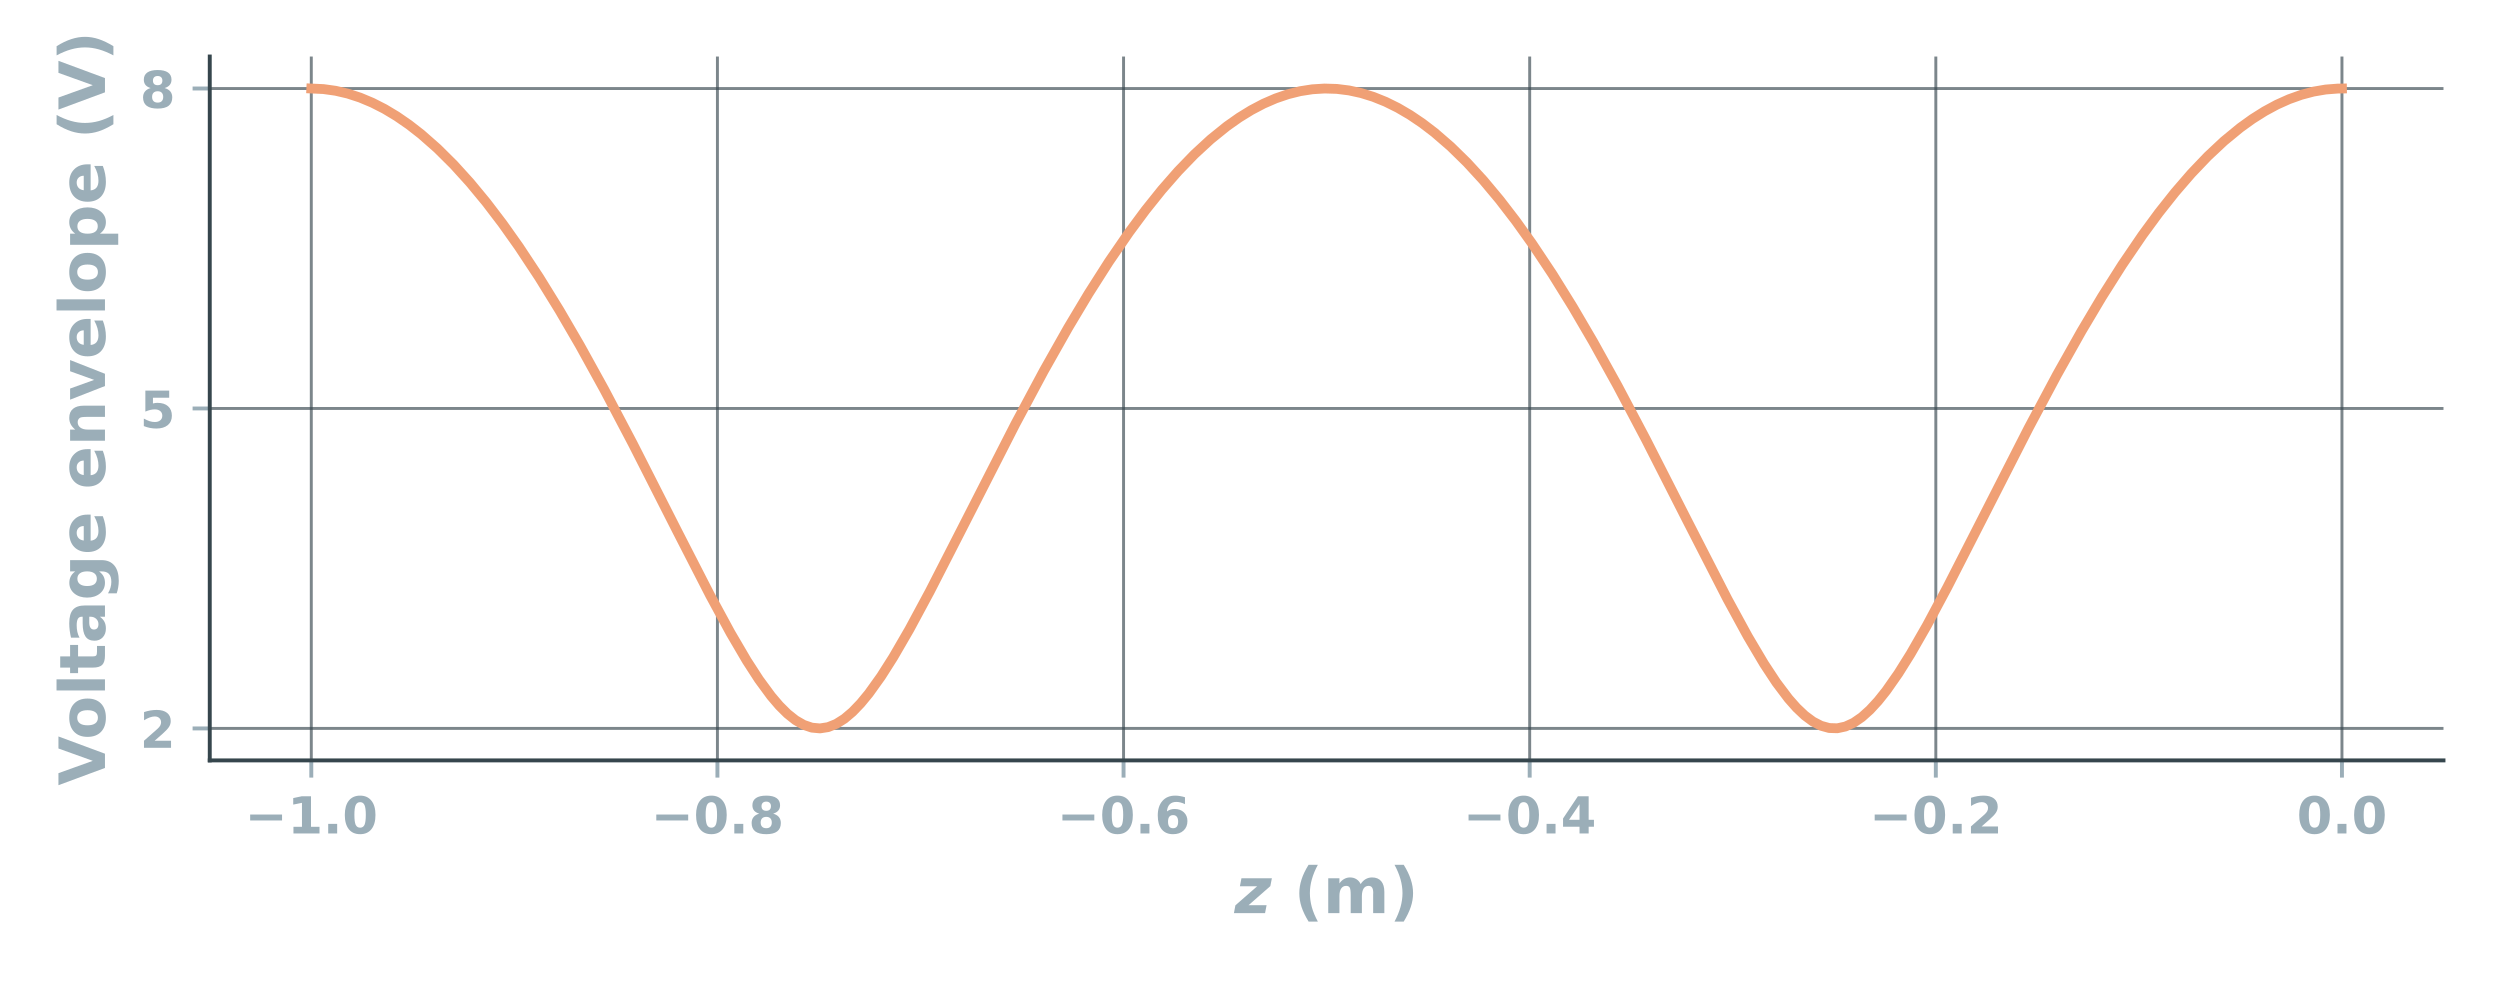
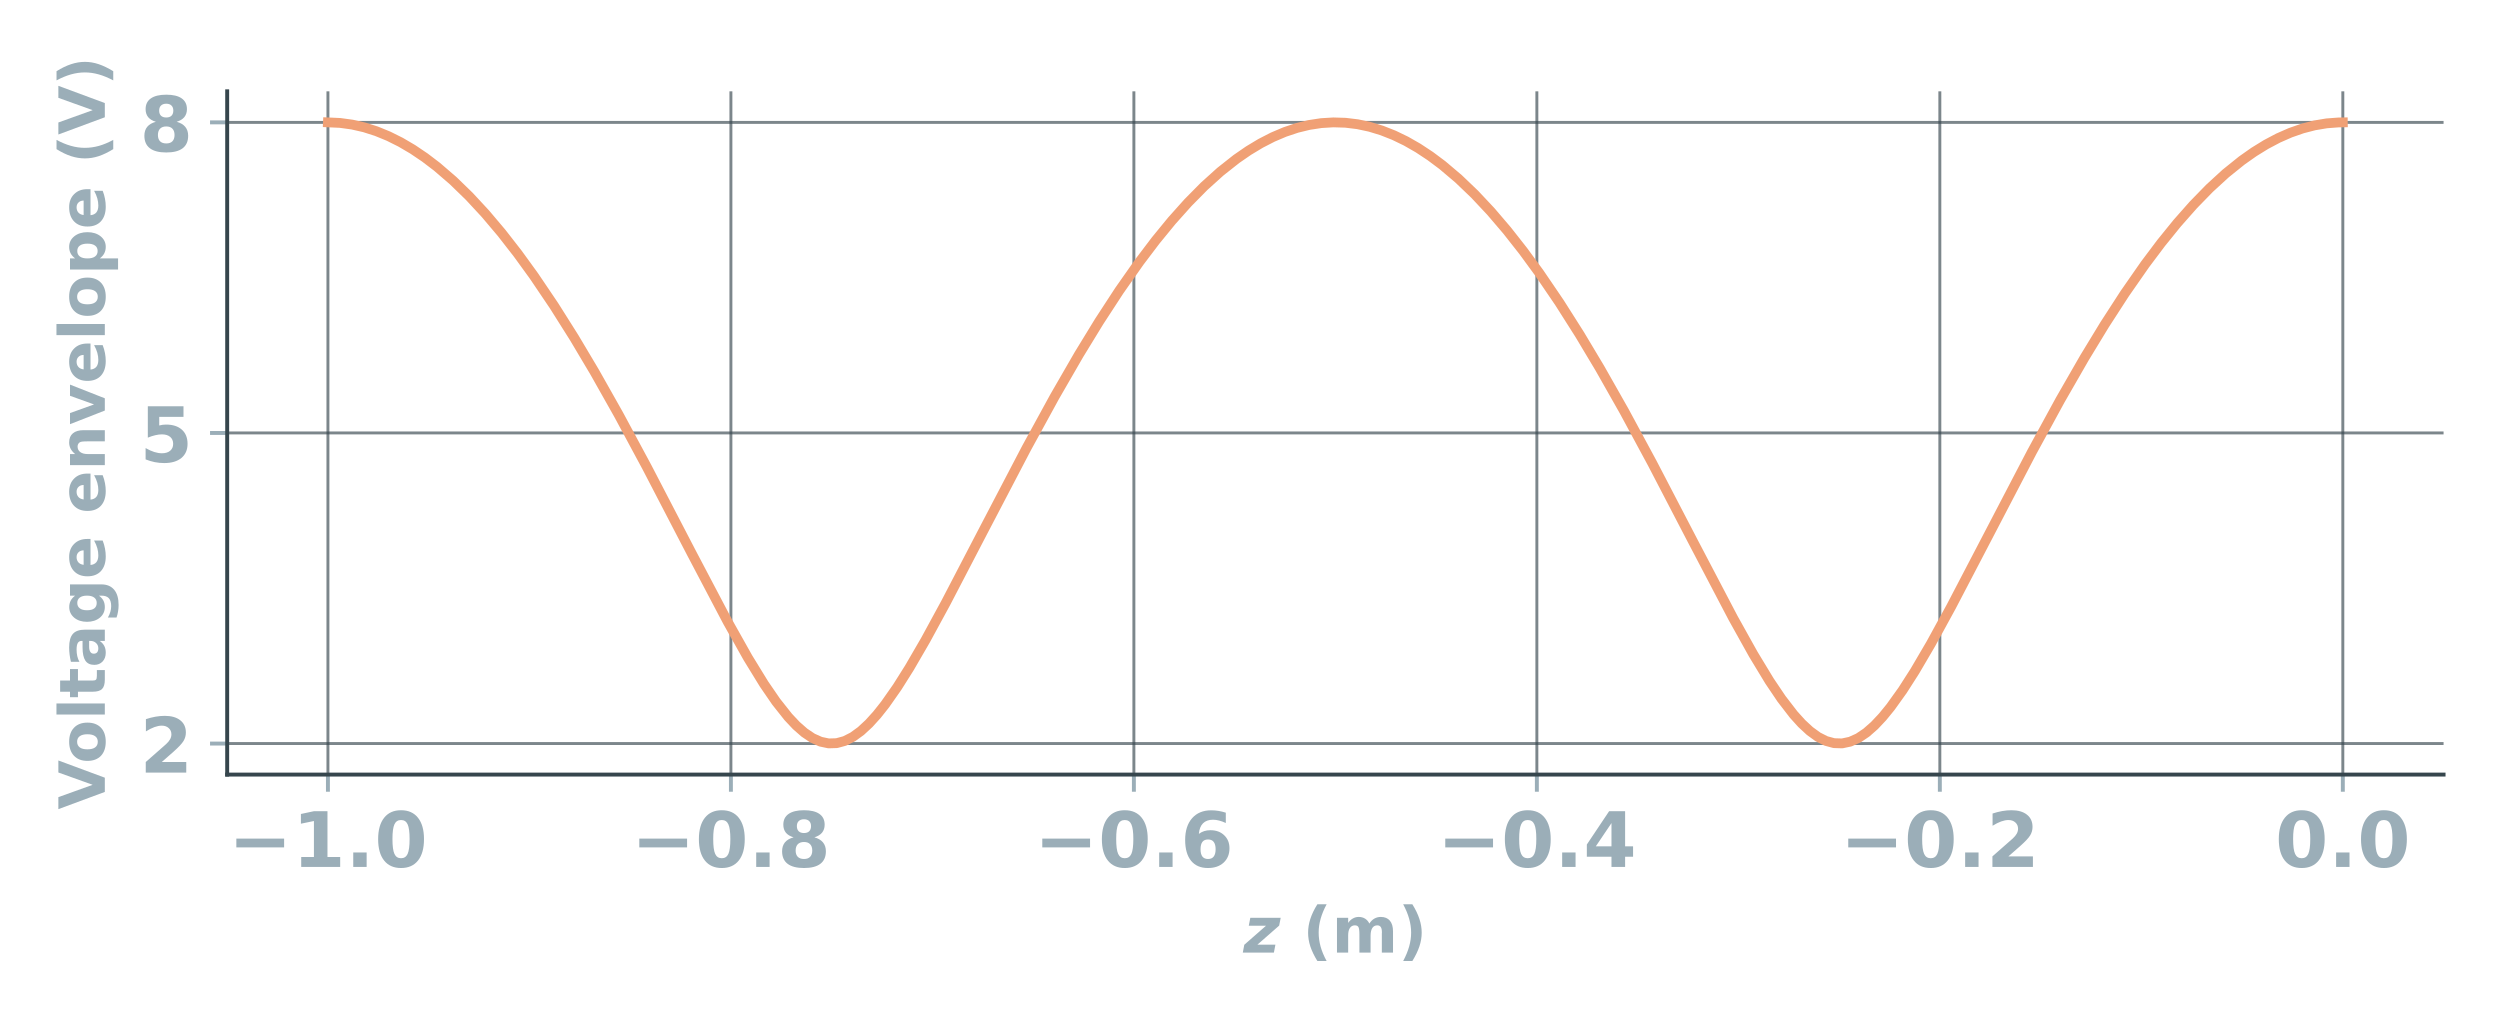
- <svg xmlns="http://www.w3.org/2000/svg" xmlns:xlink="http://www.w3.org/1999/xlink" width="509.595pt" height="200.921pt" viewBox="0 0 509.595 200.921" version="1.1">
+ <svg xmlns="http://www.w3.org/2000/svg" xmlns:xlink="http://www.w3.org/1999/xlink" width="510.333pt" height="209.24pt" viewBox="0 0 510.333 209.24" version="1.1">
  <defs>
    <style type="text/css">*{stroke-linejoin: round; stroke-linecap: butt}</style>
  </defs>
  <g id="figure_1">
    <g id="patch_1">
-       <path d="M 0 200.921  L 509.595 200.921  L 509.595 0  L 0 0  L 0 200.921  z " style="fill: none" />
+       <path d="M 0 209.24  L 510.333 209.24  L 510.333 -0  L 0 -0  L 0 209.24  z " style="fill: none" />
    </g>
    <g id="axes_1">
      <g id="patch_2">
-         <path d="M 42.757 154.998  L 498.075 154.998  L 498.075 11.52  L 42.757 11.52  L 42.757 154.998  z " style="fill: none" />
+         <path d="M 46.375 158.117  L 498.813 158.117  L 498.813 18.64  L 46.375 18.64  L 46.375 158.117  z " style="fill: none" />
      </g>
      <g id="matplotlib.axis_1">
        <g id="xtick_1">
          <g id="line2d_1">
-             <path d="M 63.453 154.998  L 63.453 11.52  " clip-path="url(#pb8aa31e30d)" style="fill: none; stroke: #36464d; stroke-opacity: 0.65; stroke-width: 0.6; stroke-linecap: square" />
+             <path d="M 66.941 158.117  L 66.941 18.64  " clip-path="url(#p18293a8f05)" style="fill: none; stroke: #36464d; stroke-opacity: 0.65; stroke-width: 0.6; stroke-linecap: square" />
          </g>
          <g id="line2d_2">
            <defs>
              <path id="mcb0a46b92f" d="M 0 0  L 0 3.5  " style="stroke: #9baeb8; stroke-width: 0.8" />
            </defs>
            <g>
-               <use xlink:href="#mcb0a46b92f" x="63.453" y="154.998" style="fill: #9baeb8; stroke: #9baeb8; stroke-width: 0.8" />
+               <use xlink:href="#mcb0a46b92f" x="66.941" y="158.117" style="fill: #9baeb8; stroke: #9baeb8; stroke-width: 0.8" />
            </g>
          </g>
          <g id="text_1">
-             <text style="font-weight: 700; font-size: 10.4px; font-family: 'DejaVu Sans'; text-anchor: middle; fill: #9baeb8" x="63.453" y="169.899" transform="rotate(-0 63.4534 169.8992)">−1.0</text>
+             <text style="font-weight: 700; font-size: 15.6px; font-family: 'DejaVu Sans'; text-anchor: middle; fill: #9baeb8" x="66.941" y="176.97" transform="rotate(-0 66.94055 176.9696)">−1.0</text>
          </g>
        </g>
        <g id="xtick_2">
          <g id="line2d_3">
-             <path d="M 146.238 154.998  L 146.238 11.52  " clip-path="url(#pb8aa31e30d)" style="fill: none; stroke: #36464d; stroke-opacity: 0.65; stroke-width: 0.6; stroke-linecap: square" />
+             <path d="M 149.202 158.117  L 149.202 18.64  " clip-path="url(#p18293a8f05)" style="fill: none; stroke: #36464d; stroke-opacity: 0.65; stroke-width: 0.6; stroke-linecap: square" />
          </g>
          <g id="line2d_4">
            <g>
-               <use xlink:href="#mcb0a46b92f" x="146.238" y="154.998" style="fill: #9baeb8; stroke: #9baeb8; stroke-width: 0.8" />
+               <use xlink:href="#mcb0a46b92f" x="149.202" y="158.117" style="fill: #9baeb8; stroke: #9baeb8; stroke-width: 0.8" />
            </g>
          </g>
          <g id="text_2">
-             <text style="font-weight: 700; font-size: 10.4px; font-family: 'DejaVu Sans'; text-anchor: middle; fill: #9baeb8" x="146.238" y="169.899" transform="rotate(-0 146.2384 169.8992)">−0.8</text>
+             <text style="font-weight: 700; font-size: 15.6px; font-family: 'DejaVu Sans'; text-anchor: middle; fill: #9baeb8" x="149.202" y="176.97" transform="rotate(-0 149.2019 176.9696)">−0.8</text>
          </g>
        </g>
        <g id="xtick_3">
          <g id="line2d_5">
-             <path d="M 229.023 154.998  L 229.023 11.52  " clip-path="url(#pb8aa31e30d)" style="fill: none; stroke: #36464d; stroke-opacity: 0.65; stroke-width: 0.6; stroke-linecap: square" />
+             <path d="M 231.463 158.117  L 231.463 18.64  " clip-path="url(#p18293a8f05)" style="fill: none; stroke: #36464d; stroke-opacity: 0.65; stroke-width: 0.6; stroke-linecap: square" />
          </g>
          <g id="line2d_6">
            <g>
-               <use xlink:href="#mcb0a46b92f" x="229.023" y="154.998" style="fill: #9baeb8; stroke: #9baeb8; stroke-width: 0.8" />
+               <use xlink:href="#mcb0a46b92f" x="231.463" y="158.117" style="fill: #9baeb8; stroke: #9baeb8; stroke-width: 0.8" />
            </g>
          </g>
          <g id="text_3">
-             <text style="font-weight: 700; font-size: 10.4px; font-family: 'DejaVu Sans'; text-anchor: middle; fill: #9baeb8" x="229.023" y="169.899" transform="rotate(-0 229.0235 169.8992)">−0.6</text>
+             <text style="font-weight: 700; font-size: 15.6px; font-family: 'DejaVu Sans'; text-anchor: middle; fill: #9baeb8" x="231.463" y="176.97" transform="rotate(-0 231.4633 176.9696)">−0.6</text>
          </g>
        </g>
        <g id="xtick_4">
          <g id="line2d_7">
-             <path d="M 311.808 154.998  L 311.808 11.52  " clip-path="url(#pb8aa31e30d)" style="fill: none; stroke: #36464d; stroke-opacity: 0.65; stroke-width: 0.6; stroke-linecap: square" />
+             <path d="M 313.725 158.117  L 313.725 18.64  " clip-path="url(#p18293a8f05)" style="fill: none; stroke: #36464d; stroke-opacity: 0.65; stroke-width: 0.6; stroke-linecap: square" />
          </g>
          <g id="line2d_8">
            <g>
-               <use xlink:href="#mcb0a46b92f" x="311.808" y="154.998" style="fill: #9baeb8; stroke: #9baeb8; stroke-width: 0.8" />
+               <use xlink:href="#mcb0a46b92f" x="313.725" y="158.117" style="fill: #9baeb8; stroke: #9baeb8; stroke-width: 0.8" />
            </g>
          </g>
          <g id="text_4">
-             <text style="font-weight: 700; font-size: 10.4px; font-family: 'DejaVu Sans'; text-anchor: middle; fill: #9baeb8" x="311.808" y="169.899" transform="rotate(-0 311.8085 169.8992)">−0.4</text>
+             <text style="font-weight: 700; font-size: 15.6px; font-family: 'DejaVu Sans'; text-anchor: middle; fill: #9baeb8" x="313.725" y="176.97" transform="rotate(-0 313.7247 176.9696)">−0.4</text>
          </g>
        </g>
        <g id="xtick_5">
          <g id="line2d_9">
-             <path d="M 394.594 154.998  L 394.594 11.52  " clip-path="url(#pb8aa31e30d)" style="fill: none; stroke: #36464d; stroke-opacity: 0.65; stroke-width: 0.6; stroke-linecap: square" />
+             <path d="M 395.986 158.117  L 395.986 18.64  " clip-path="url(#p18293a8f05)" style="fill: none; stroke: #36464d; stroke-opacity: 0.65; stroke-width: 0.6; stroke-linecap: square" />
          </g>
          <g id="line2d_10">
            <g>
-               <use xlink:href="#mcb0a46b92f" x="394.594" y="154.998" style="fill: #9baeb8; stroke: #9baeb8; stroke-width: 0.8" />
+               <use xlink:href="#mcb0a46b92f" x="395.986" y="158.117" style="fill: #9baeb8; stroke: #9baeb8; stroke-width: 0.8" />
            </g>
          </g>
          <g id="text_5">
-             <text style="font-weight: 700; font-size: 10.4px; font-family: 'DejaVu Sans'; text-anchor: middle; fill: #9baeb8" x="394.594" y="169.899" transform="rotate(-0 394.5935 169.8992)">−0.2</text>
+             <text style="font-weight: 700; font-size: 15.6px; font-family: 'DejaVu Sans'; text-anchor: middle; fill: #9baeb8" x="395.986" y="176.97" transform="rotate(-0 395.9861 176.9696)">−0.2</text>
          </g>
        </g>
        <g id="xtick_6">
          <g id="line2d_11">
-             <path d="M 477.379 154.998  L 477.379 11.52  " clip-path="url(#pb8aa31e30d)" style="fill: none; stroke: #36464d; stroke-opacity: 0.65; stroke-width: 0.6; stroke-linecap: square" />
+             <path d="M 478.248 158.117  L 478.248 18.64  " clip-path="url(#p18293a8f05)" style="fill: none; stroke: #36464d; stroke-opacity: 0.65; stroke-width: 0.6; stroke-linecap: square" />
          </g>
          <g id="line2d_12">
            <g>
-               <use xlink:href="#mcb0a46b92f" x="477.379" y="154.998" style="fill: #9baeb8; stroke: #9baeb8; stroke-width: 0.8" />
+               <use xlink:href="#mcb0a46b92f" x="478.248" y="158.117" style="fill: #9baeb8; stroke: #9baeb8; stroke-width: 0.8" />
            </g>
          </g>
          <g id="text_6">
-             <text style="font-weight: 700; font-size: 10.4px; font-family: 'DejaVu Sans'; text-anchor: middle; fill: #9baeb8" x="477.379" y="169.899" transform="rotate(-0 477.3785 169.8992)">0.0</text>
+             <text style="font-weight: 700; font-size: 15.6px; font-family: 'DejaVu Sans'; text-anchor: middle; fill: #9baeb8" x="478.248" y="176.97" transform="rotate(-0 478.2475 176.9696)">0.0</text>
          </g>
        </g>
        <g id="text_7">
-           <g style="fill: #9baeb8" transform="translate(251.631 186.2777)">
+           <g style="fill: #9baeb8" transform="translate(253.809 194.5973)">
            <text>
              <tspan x="0" y="-0.141" style="font-style: oblique; font-weight: 700; font-size: 13px; font-family: 'DejaVu Sans'; fill: #9baeb8">z</tspan>
              <tspan x="7.566" y="-0.141" style="font-weight: 700; font-size: 13px; font-family: 'DejaVu Sans'; fill: #9baeb8"> </tspan>
              <tspan x="12.092" y="-0.141" style="font-weight: 700; font-size: 13px; font-family: 'DejaVu Sans'; fill: #9baeb8">(</tspan>
              <tspan x="18.034" y="-0.141" style="font-weight: 700; font-size: 13px; font-family: 'DejaVu Sans'; fill: #9baeb8">m</tspan>
              <tspan x="31.58" y="-0.141" style="font-weight: 700; font-size: 13px; font-family: 'DejaVu Sans'; fill: #9baeb8">)</tspan>
            </text>
          </g>
        </g>
      </g>
      <g id="matplotlib.axis_2">
        <g id="ytick_1">
          <g id="line2d_13">
-             <path d="M 42.757 148.479  L 498.075 148.479  " clip-path="url(#pb8aa31e30d)" style="fill: none; stroke: #36464d; stroke-opacity: 0.65; stroke-width: 0.6; stroke-linecap: square" />
+             <path d="M 46.375 151.781  L 498.813 151.781  " clip-path="url(#p18293a8f05)" style="fill: none; stroke: #36464d; stroke-opacity: 0.65; stroke-width: 0.6; stroke-linecap: square" />
          </g>
          <g id="line2d_14">
            <defs>
              <path id="m77ee733710" d="M 0 0  L -3.5 0  " style="stroke: #9baeb8; stroke-width: 0.8" />
            </defs>
            <g>
-               <use xlink:href="#m77ee733710" x="42.757" y="148.479" style="fill: #9baeb8; stroke: #9baeb8; stroke-width: 0.8" />
+               <use xlink:href="#m77ee733710" x="46.375" y="151.781" style="fill: #9baeb8; stroke: #9baeb8; stroke-width: 0.8" />
            </g>
          </g>
          <g id="text_8">
-             <text style="font-weight: 700; font-size: 10.4px; font-family: 'DejaVu Sans'; text-anchor: end; fill: #9baeb8" x="35.757" y="152.43" transform="rotate(-0 35.75714 152.43)">2</text>
+             <text style="font-weight: 700; font-size: 15.6px; font-family: 'DejaVu Sans'; text-anchor: end; fill: #9baeb8" x="39.375" y="157.707" transform="rotate(-0 39.3752 157.7067)">2</text>
          </g>
        </g>
        <g id="ytick_2">
          <g id="line2d_15">
-             <path d="M 42.757 83.26  L 498.075 83.26  " clip-path="url(#pb8aa31e30d)" style="fill: none; stroke: #36464d; stroke-opacity: 0.65; stroke-width: 0.6; stroke-linecap: square" />
+             <path d="M 46.375 88.38  L 498.813 88.38  " clip-path="url(#p18293a8f05)" style="fill: none; stroke: #36464d; stroke-opacity: 0.65; stroke-width: 0.6; stroke-linecap: square" />
          </g>
          <g id="line2d_16">
            <g>
-               <use xlink:href="#m77ee733710" x="42.757" y="83.26" style="fill: #9baeb8; stroke: #9baeb8; stroke-width: 0.8" />
+               <use xlink:href="#m77ee733710" x="46.375" y="88.38" style="fill: #9baeb8; stroke: #9baeb8; stroke-width: 0.8" />
            </g>
          </g>
          <g id="text_9">
-             <text style="font-weight: 700; font-size: 10.4px; font-family: 'DejaVu Sans'; text-anchor: end; fill: #9baeb8" x="35.757" y="87.211" transform="rotate(-0 35.75714 87.21122)">5</text>
+             <text style="font-weight: 700; font-size: 15.6px; font-family: 'DejaVu Sans'; text-anchor: end; fill: #9baeb8" x="39.375" y="94.306" transform="rotate(-0 39.3752 94.30618)">5</text>
          </g>
        </g>
        <g id="ytick_3">
          <g id="line2d_17">
-             <path d="M 42.757 18.042  L 498.075 18.042  " clip-path="url(#pb8aa31e30d)" style="fill: none; stroke: #36464d; stroke-opacity: 0.65; stroke-width: 0.6; stroke-linecap: square" />
+             <path d="M 46.375 24.98  L 498.813 24.98  " clip-path="url(#p18293a8f05)" style="fill: none; stroke: #36464d; stroke-opacity: 0.65; stroke-width: 0.6; stroke-linecap: square" />
          </g>
          <g id="line2d_18">
            <g>
-               <use xlink:href="#m77ee733710" x="42.757" y="18.042" style="fill: #9baeb8; stroke: #9baeb8; stroke-width: 0.8" />
+               <use xlink:href="#m77ee733710" x="46.375" y="24.98" style="fill: #9baeb8; stroke: #9baeb8; stroke-width: 0.8" />
            </g>
          </g>
          <g id="text_10">
-             <text style="font-weight: 700; font-size: 10.4px; font-family: 'DejaVu Sans'; text-anchor: end; fill: #9baeb8" x="35.757" y="21.992" transform="rotate(-0 35.75714 21.99249)">8</text>
+             <text style="font-weight: 700; font-size: 15.6px; font-family: 'DejaVu Sans'; text-anchor: end; fill: #9baeb8" x="39.375" y="30.906" transform="rotate(-0 39.3752 30.90567)">8</text>
          </g>
        </g>
        <g id="text_11">
-           <text style="font-weight: 700; font-size: 13px; font-family: 'DejaVu Sans'; text-anchor: middle; fill: #9baeb8" x="21.398" y="83.259" transform="rotate(-90 21.39797 83.25883)">Voltage envelope (V)</text>
+           <text style="font-weight: 700; font-size: 13px; font-family: 'DejaVu Sans'; text-anchor: middle; fill: #9baeb8" x="21.398" y="88.378" transform="rotate(-90 21.39797 88.37844)">Voltage envelope (V)</text>
        </g>
      </g>
      <g id="line2d_19">
-         <path d="M 63.453 18.042  L 65.942 18.158  L 68.43 18.507  L 70.919 19.087  L 73.408 19.899  L 75.896 20.94  L 78.385 22.208  L 80.873 23.702  L 83.362 25.419  L 85.85 27.356  L 89.168 30.275  L 92.486 33.57  L 95.804 37.229  L 99.122 41.242  L 102.44 45.595  L 105.758 50.273  L 109.906 56.551  L 114.053 63.274  L 118.201 70.401  L 123.178 79.417  L 128.985 90.447  L 138.109 108.402  L 144.745 121.335  L 148.893 128.993  L 152.211 134.657  L 154.699 138.504  L 157.188 141.892  L 158.847 143.837  L 160.506 145.487  L 162.165 146.805  L 163.824 147.759  L 165.483 148.321  L 167.142 148.476  L 168.801 148.218  L 170.46 147.556  L 172.119 146.508  L 173.778 145.104  L 175.437 143.377  L 177.096 141.364  L 179.585 137.892  L 182.073 133.978  L 185.391 128.252  L 189.539 120.545  L 196.175 107.581  L 206.959 86.455  L 212.765 75.604  L 217.742 66.79  L 221.89 59.86  L 226.037 53.354  L 230.185 47.312  L 233.503 42.835  L 236.821 38.693  L 240.139 34.9  L 243.457 31.467  L 246.775 28.406  L 250.093 25.727  L 252.582 23.973  L 255.07 22.442  L 257.559 21.135  L 260.047 20.056  L 262.536 19.207  L 265.024 18.587  L 267.513 18.2  L 270.001 18.045  L 272.49 18.122  L 274.978 18.433  L 277.467 18.975  L 279.955 19.748  L 282.444 20.75  L 284.932 21.981  L 287.421 23.438  L 289.909 25.118  L 292.398 27.018  L 295.716 29.889  L 299.034 33.138  L 302.352 36.752  L 305.67 40.722  L 308.988 45.033  L 312.306 49.671  L 316.454 55.902  L 320.601 62.583  L 324.749 69.671  L 329.726 78.648  L 335.532 89.644  L 343.828 105.94  L 352.123 122.122  L 356.27 129.728  L 359.588 135.325  L 362.077 139.104  L 364.565 142.404  L 366.224 144.278  L 367.883 145.849  L 369.542 147.079  L 371.201 147.937  L 372.86 148.398  L 374.519 148.45  L 376.178 148.09  L 377.837 147.329  L 379.496 146.189  L 381.155 144.701  L 382.814 142.899  L 384.473 140.821  L 386.962 137.267  L 389.451 133.291  L 392.769 127.504  L 396.916 119.751  L 403.552 106.761  L 413.506 87.249  L 419.313 76.36  L 424.29 67.505  L 428.437 60.534  L 432.585 53.984  L 436.733 47.894  L 440.051 43.377  L 443.369 39.192  L 446.687 35.354  L 450.005 31.876  L 453.323 28.768  L 456.641 26.041  L 459.129 24.25  L 461.618 22.681  L 464.106 21.337  L 466.595 20.22  L 469.083 19.332  L 471.572 18.675  L 474.061 18.248  L 476.549 18.055  L 477.379 18.042  L 477.379 18.042  " clip-path="url(#pb8aa31e30d)" style="fill: none; stroke: #f0a075; stroke-width: 2; stroke-linecap: square" />
+         <path d="M 66.941 24.98  L 69.413 25.093  L 71.886 25.432  L 74.359 25.996  L 76.832 26.785  L 79.304 27.797  L 81.777 29.03  L 84.25 30.482  L 86.723 32.151  L 89.196 34.034  L 92.493 36.872  L 95.79 40.074  L 99.087 43.632  L 102.384 47.533  L 105.681 51.765  L 108.978 56.312  L 113.099 62.415  L 117.221 68.951  L 121.342 75.879  L 126.287 84.643  L 132.057 95.366  L 141.124 112.82  L 148.543 126.919  L 152.664 134.26  L 155.961 139.633  L 158.434 143.236  L 160.906 146.356  L 162.555 148.108  L 164.204 149.555  L 165.852 150.663  L 167.501 151.402  L 169.149 151.752  L 170.798 151.702  L 172.446 151.253  L 174.095 150.419  L 175.743 149.223  L 177.392 147.697  L 179.04 145.875  L 180.689 143.793  L 183.162 140.262  L 185.634 136.339  L 188.931 130.657  L 193.053 123.079  L 200.471 108.83  L 209.538 91.485  L 215.308 80.937  L 220.253 72.369  L 224.375 65.631  L 228.496 59.307  L 232.617 53.434  L 235.914 49.082  L 239.211 45.055  L 242.508 41.368  L 245.806 38.03  L 249.103 35.055  L 252.4 32.45  L 254.872 30.745  L 257.345 29.257  L 259.818 27.987  L 262.291 26.938  L 264.764 26.112  L 267.236 25.51  L 269.709 25.133  L 272.182 24.983  L 274.655 25.058  L 277.127 25.359  L 279.6 25.886  L 282.073 26.638  L 284.546 27.613  L 287.019 28.809  L 289.491 30.225  L 291.964 31.858  L 294.437 33.706  L 297.734 36.497  L 301.031 39.654  L 304.328 43.168  L 307.625 47.027  L 310.922 51.218  L 314.219 55.727  L 318.341 61.785  L 322.462 68.279  L 326.583 75.17  L 331.529 83.896  L 337.299 94.586  L 345.541 110.427  L 353.784 126.158  L 357.905 133.552  L 361.202 138.993  L 363.675 142.666  L 366.148 145.875  L 367.796 147.697  L 369.445 149.223  L 371.093 150.419  L 372.742 151.253  L 374.39 151.702  L 376.039 151.752  L 377.687 151.402  L 379.336 150.663  L 380.985 149.555  L 382.633 148.108  L 384.282 146.356  L 385.93 144.336  L 388.403 140.881  L 390.876 137.016  L 394.173 131.39  L 398.294 123.853  L 404.888 111.225  L 414.779 92.257  L 420.549 81.672  L 425.495 73.064  L 429.616 66.287  L 433.737 59.92  L 437.859 54  L 441.156 49.608  L 444.453 45.54  L 447.75 41.81  L 451.047 38.428  L 454.344 35.407  L 457.641 32.755  L 460.114 31.015  L 462.587 29.49  L 465.059 28.183  L 467.532 27.097  L 470.005 26.234  L 472.478 25.595  L 474.95 25.18  L 477.423 24.992  L 478.248 24.98  L 478.248 24.98  " clip-path="url(#p18293a8f05)" style="fill: none; stroke: #f0a075; stroke-width: 2; stroke-linecap: square" />
      </g>
      <g id="patch_3">
-         <path d="M 42.757 154.998  L 42.757 11.52  " style="fill: none; stroke: #36464d; stroke-width: 0.8; stroke-linejoin: miter; stroke-linecap: square" />
+         <path d="M 46.375 158.117  L 46.375 18.64  " style="fill: none; stroke: #36464d; stroke-width: 0.8; stroke-linejoin: miter; stroke-linecap: square" />
      </g>
      <g id="patch_4">
-         <path d="M 42.757 154.998  L 498.075 154.998  " style="fill: none; stroke: #36464d; stroke-width: 0.8; stroke-linejoin: miter; stroke-linecap: square" />
+         <path d="M 46.375 158.117  L 498.813 158.117  " style="fill: none; stroke: #36464d; stroke-width: 0.8; stroke-linejoin: miter; stroke-linecap: square" />
      </g>
    </g>
  </g>
  <defs>
-     <clipPath id="pb8aa31e30d">
-       <rect x="42.757" y="11.52" width="455.318" height="143.478" />
+     <clipPath id="p18293a8f05">
+       <rect x="46.375" y="18.64" width="452.438" height="139.478" />
    </clipPath>
  </defs>
</svg>
